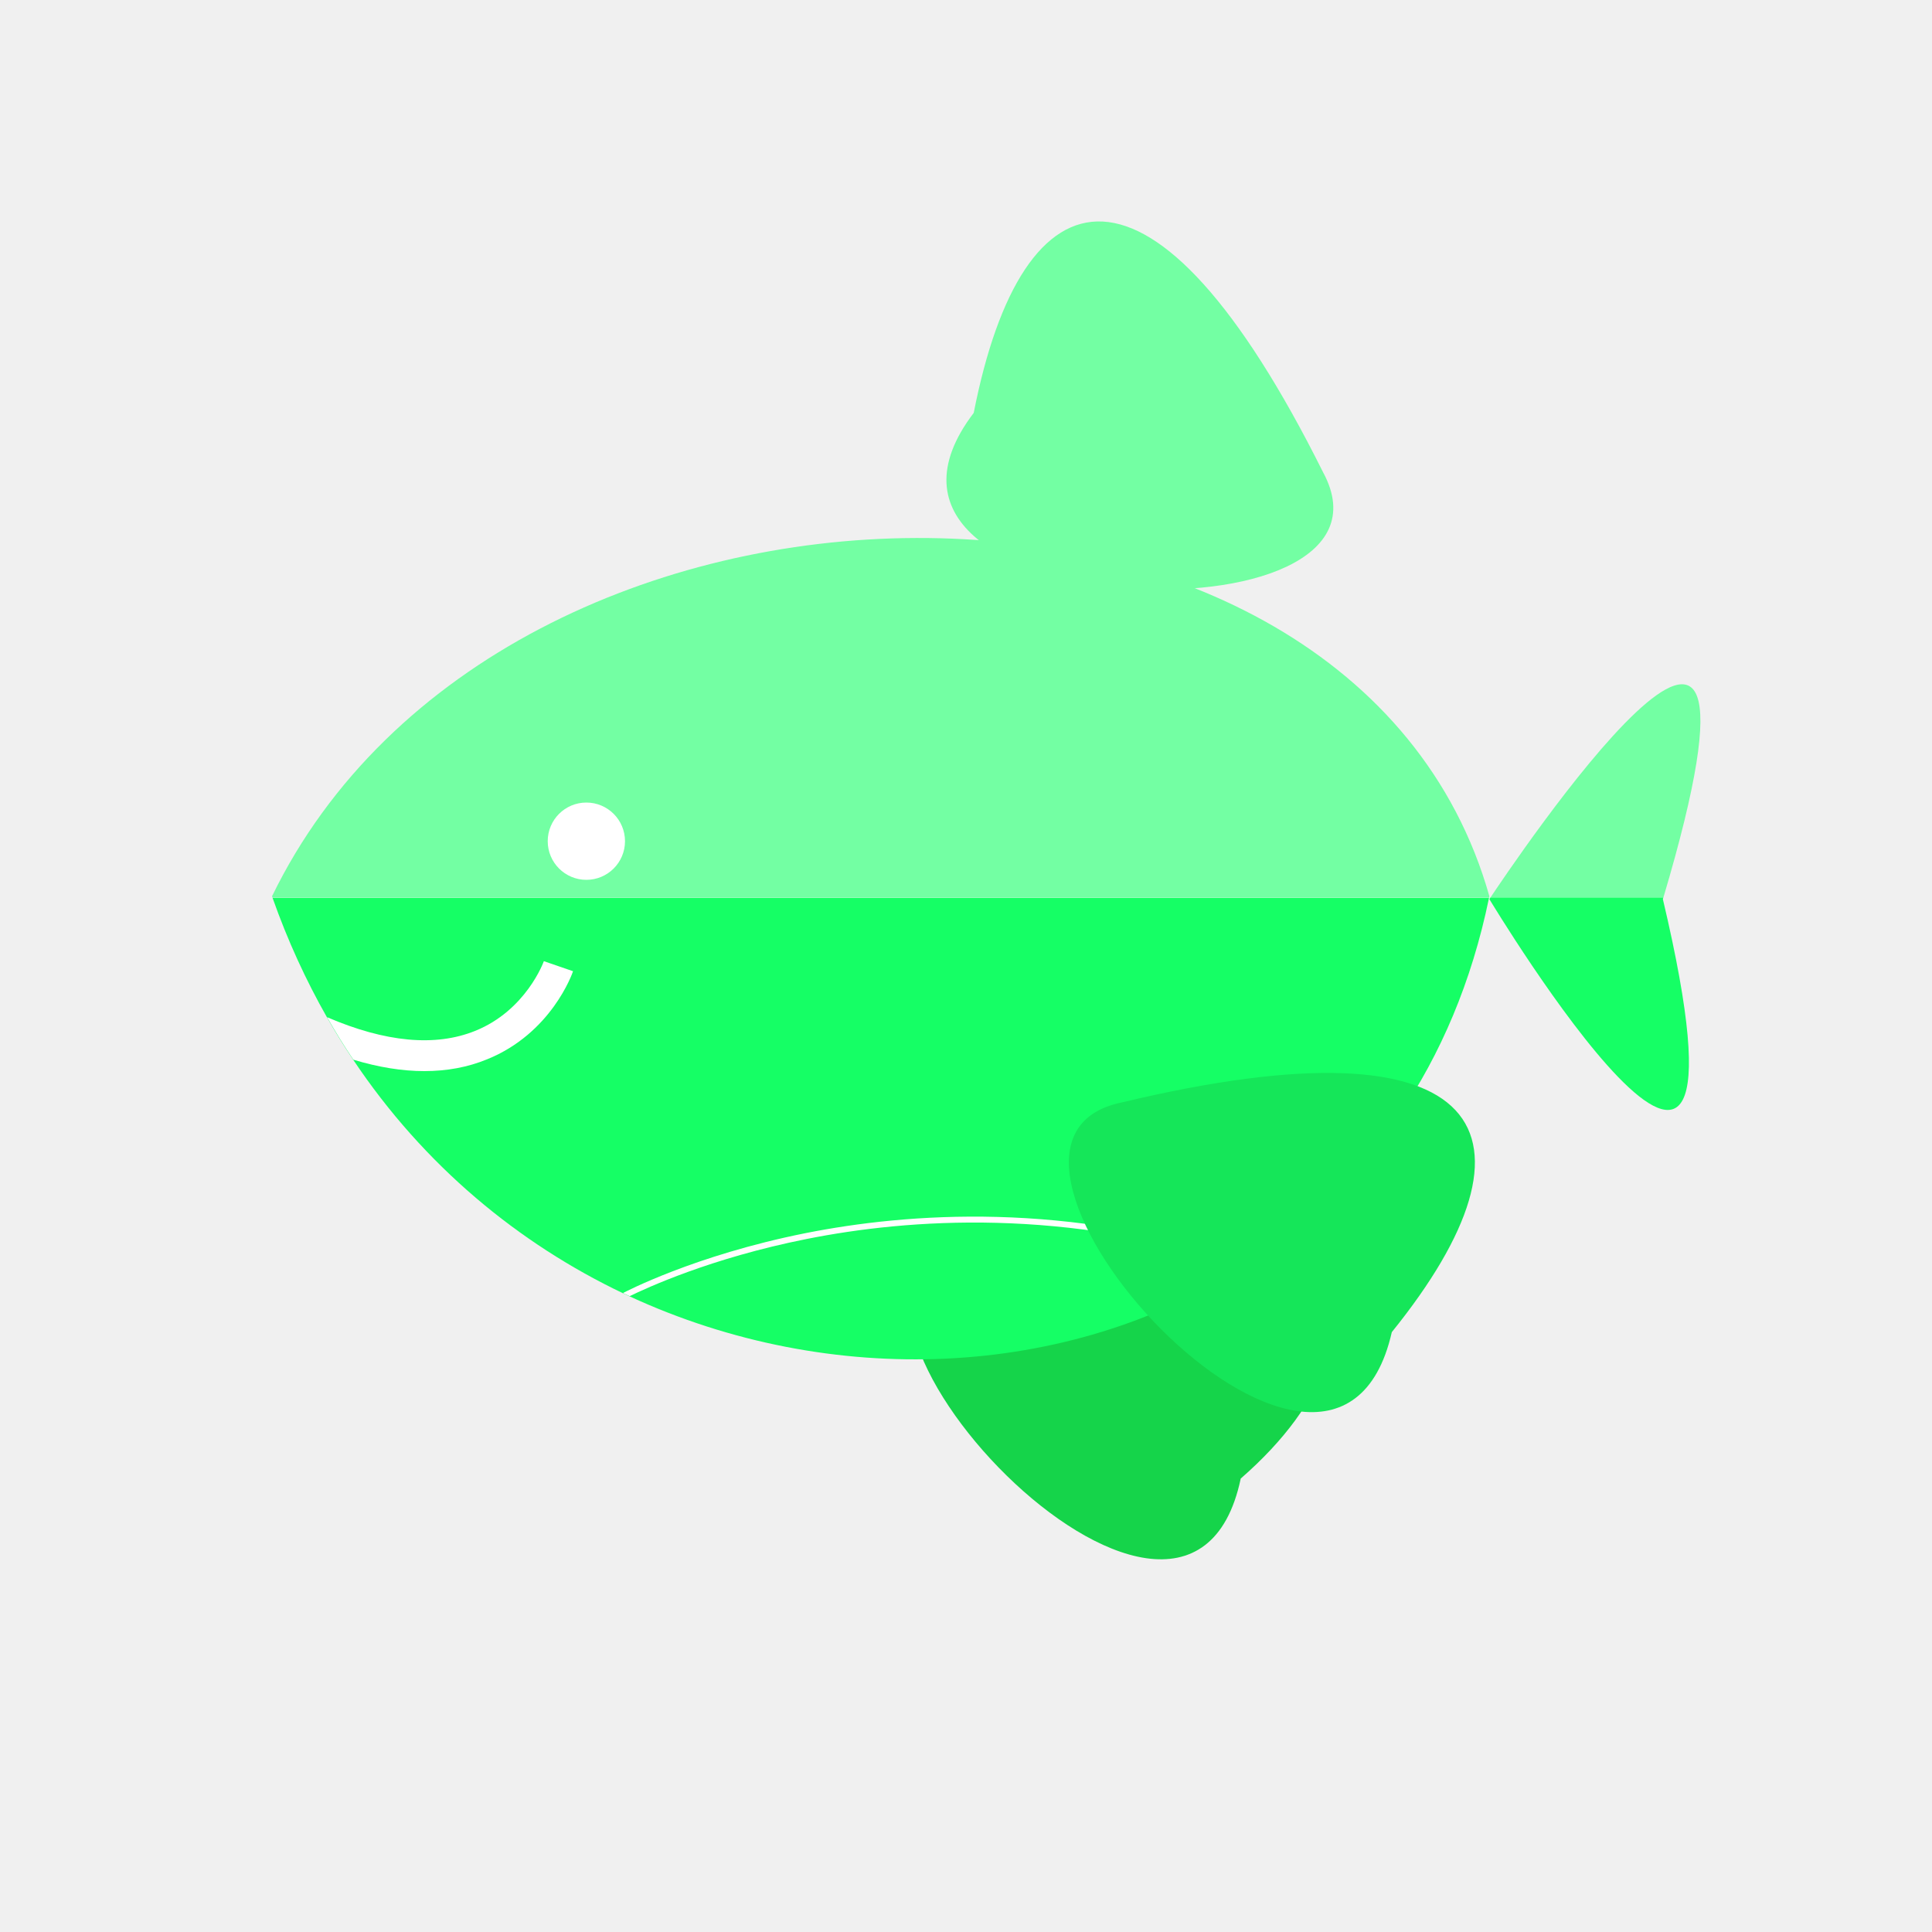
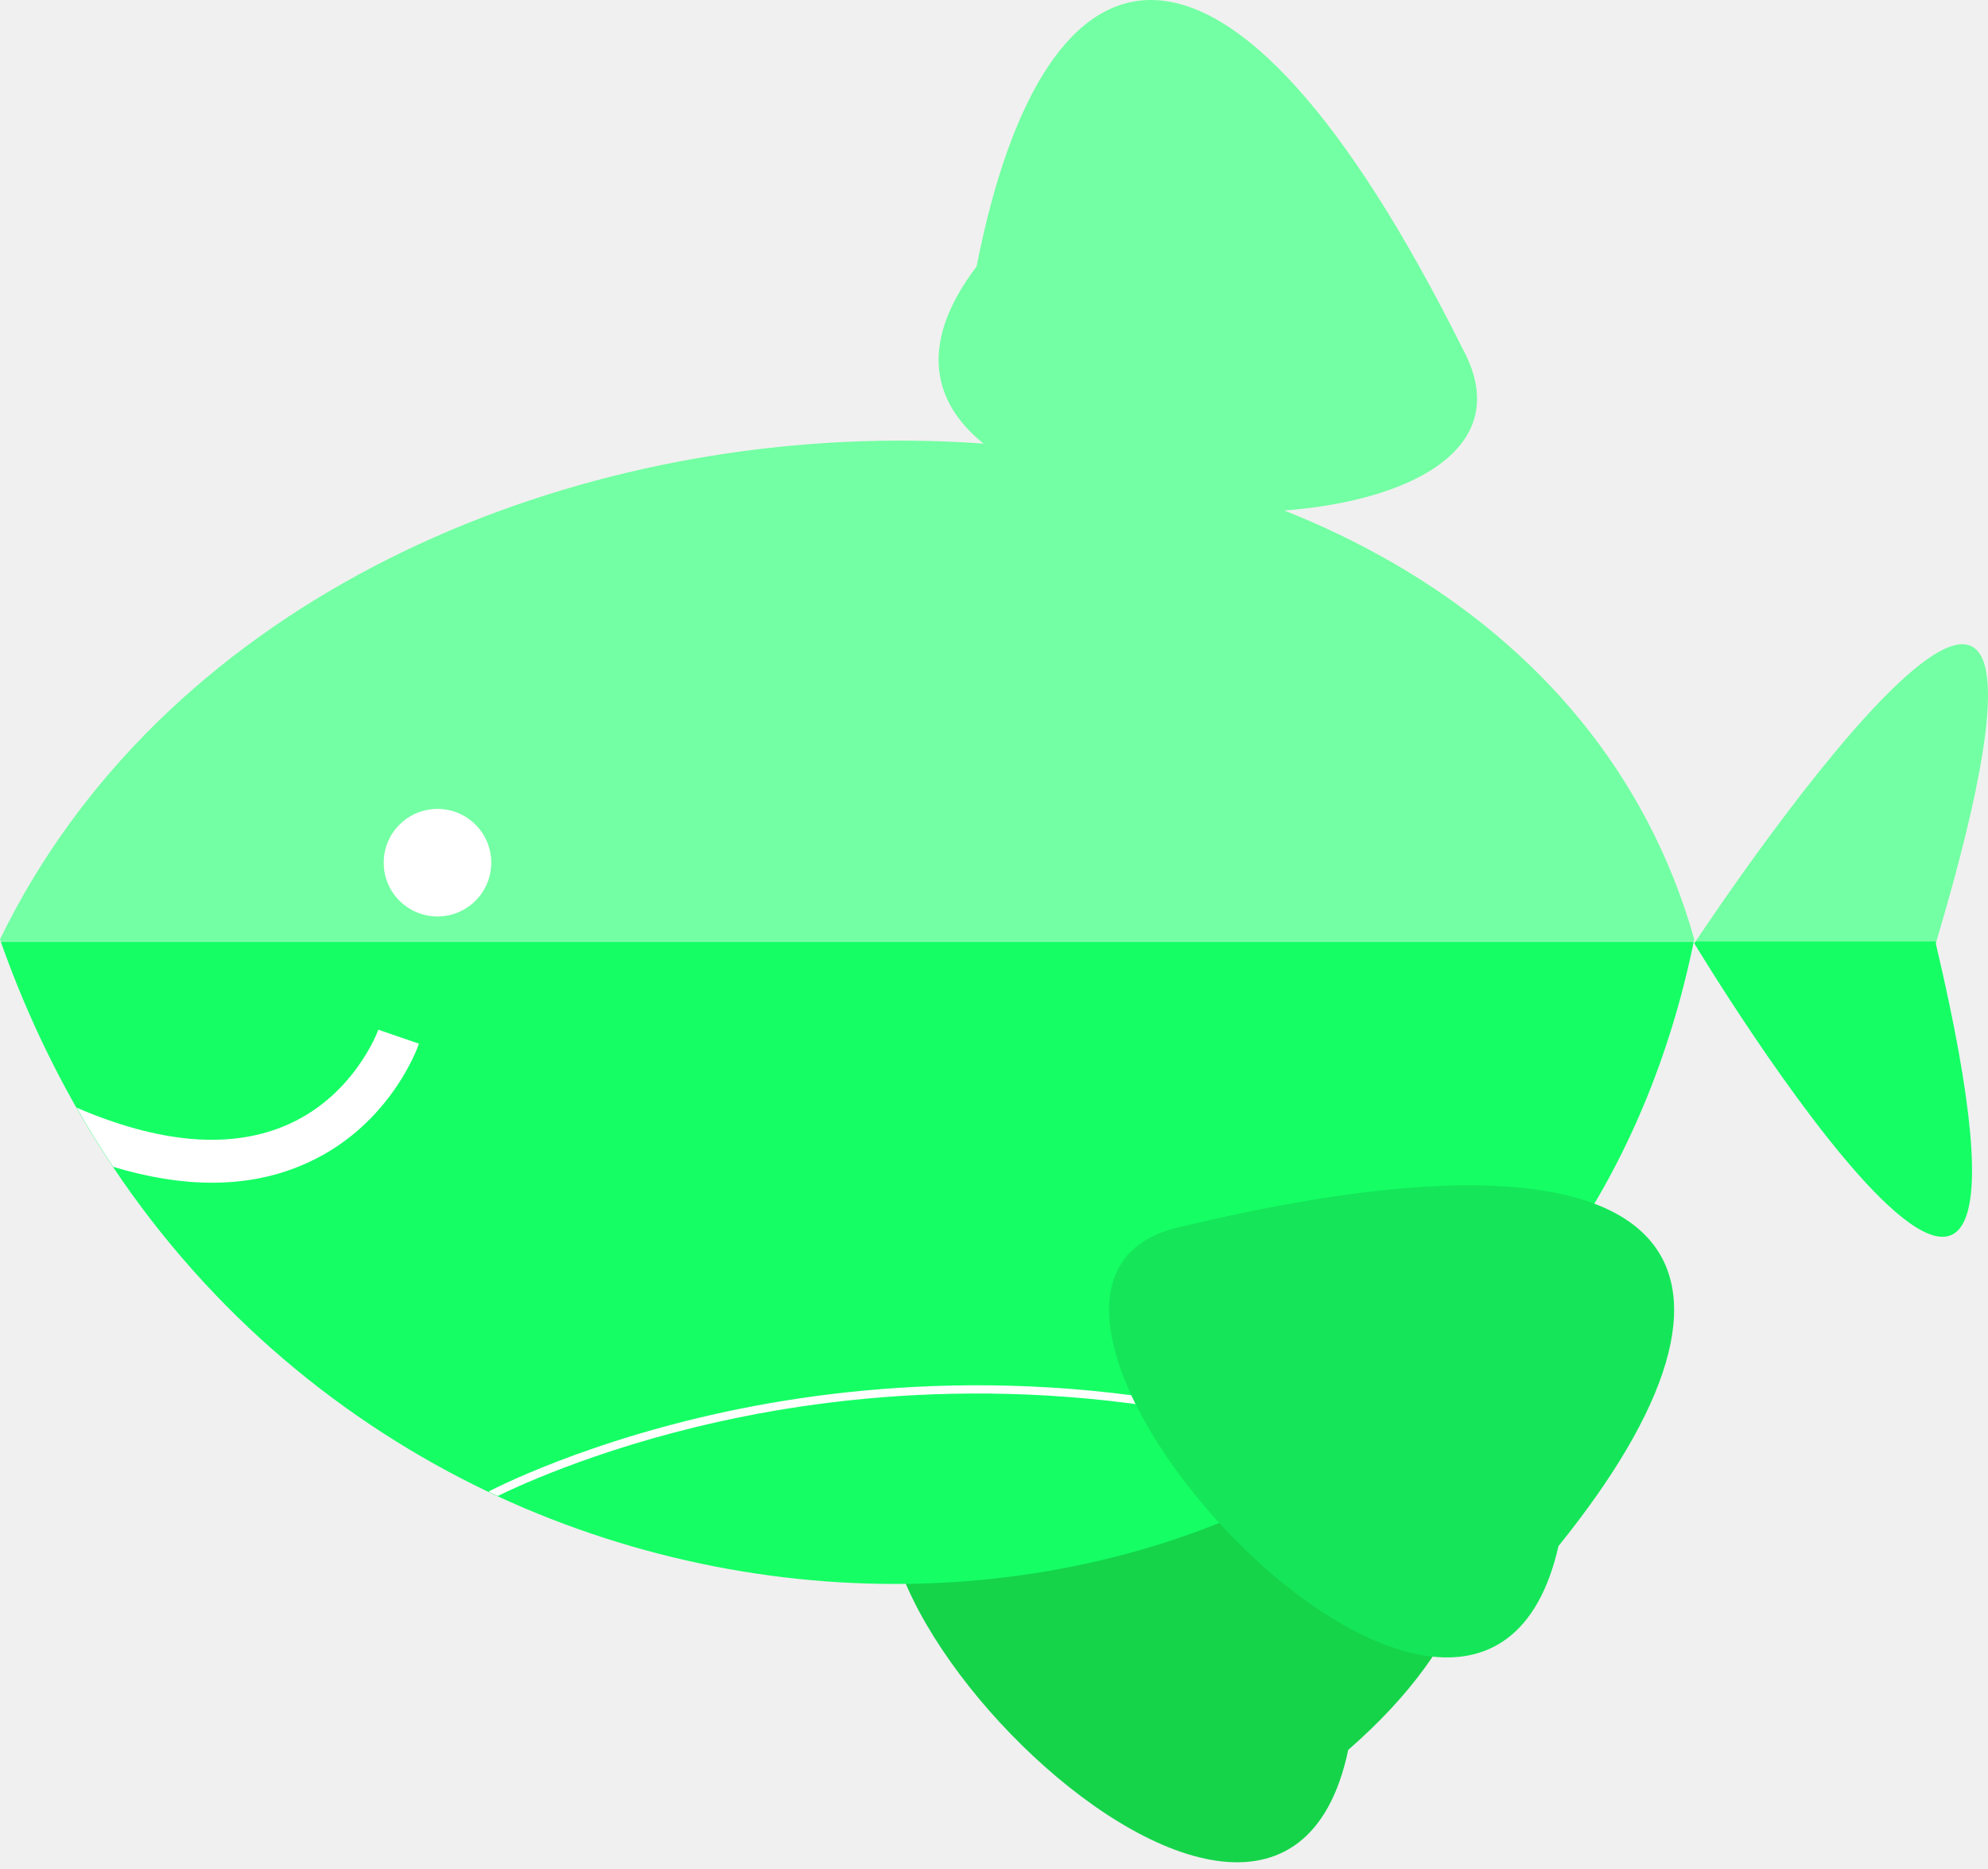
- <svg xmlns="http://www.w3.org/2000/svg" version="1.1" id="Layer_4" x="0px" y="0px" viewBox="0 0 1000 1000" enable-background="new 0 0 1000 1000" xml:space="preserve">
-   <path fill="#15D44A" d="M498.3,645.1c-102.8,20.8,115.4,255.5,143.9,120.2C734,685.2,692.4,598.9,498.3,645.1z" />
-   <g>
-     <path fill="#73FFA3" d="M770.9,463.9c-0.1,0.3-0.1,0.6-0.2,0.8H141.1c-0.1-0.3-0.2-0.6-0.3-0.8   C260.1,218.4,700.5,214.9,770.9,463.9z" />
-     <path fill="#15FF65" d="M770.7,464.8c-17.9,87-64.7,150.2-125.4,189.7c-0.5,0.3-1,0.6-1.5,1C552.5,714,430,719.1,325.9,671   c-1.1-0.5-2.1-1-3.2-1.5c-54.2-25.8-103.2-66.1-139.9-121c-4.8-7.1-9.3-14.4-13.6-22c-10.8-19-20.3-39.6-28.1-61.7H770.7z" />
-     <path fill="#73FFA3" d="M860.9,464.8h-89.6C780.6,450.9,932.8,223,860.9,464.8z" />
-     <path fill="#15FF65" d="M770.9,465.4c0,0,0.2-0.2,0.4-0.7h89.6c-0.1,0.2-0.1,0.4-0.2,0.7C918.7,710.9,770.9,465.4,770.9,465.4z" />
-   </g>
-   <path fill="#73FFA3" d="M684.8,244.4c49.4,91.1-264,78.7-180.8-30.7C529.2,85.2,596.8,67.9,684.8,244.4z" />
-   <path fill="#FFFFFF" d="M645.8,652.9l-0.5,1.6l-0.4,1.3c-0.4-0.1-0.7-0.2-1.1-0.4c-91.8-30.6-173.7-24.6-226.3-14.1  c-49.8,9.9-83.4,25.6-91.6,29.6c-1.1-0.5-2.1-1-3.2-1.5l-0.1-0.2c0.4-0.2,36.6-19.4,94.2-30.9C470,627.7,552.9,621.6,645.8,652.9z" />
-   <path fill="#15E659" d="M580.7,570.6C479.1,591.3,690,823.5,720.4,689.5C802.7,587.6,772.5,524.7,580.7,570.6z" />
-   <path fill="#FFFFFF" d="M296.6,502.7c-0.4,1.3-11.3,32.2-44.5,45.6c-10,4.1-20.8,6.1-32.5,6.1c-11.5,0-23.7-2-36.7-5.9  c-4.8-7.1-9.3-14.4-13.6-22c30.2,13,56,15.4,76.6,7.1c26.4-10.6,35.5-35.8,35.6-36.1L296.6,502.7z" />
-   <circle fill="#FFFFFF" cx="303.5" cy="435.4" r="20" />
+ <svg xmlns="http://www.w3.org/2000/svg" width="200" height="188" viewBox="0 0 200 188" fill="none">
+   <path d="M96.709 143.503C68.9 149.13 127.927 212.62 135.637 176.019C160.47 154.351 149.216 131.005 96.709 143.503Z" fill="#15D44A" />
+   <path d="M170.452 94.486C170.425 94.567 170.425 94.648 170.397 94.702H0.081C0.054 94.621 0.027 94.54 0 94.486C32.273 28.074 151.407 27.127 170.452 94.486Z" fill="#73FFA3" />
+   <path d="M170.397 94.729C165.555 118.264 152.895 135.361 136.475 146.046C136.339 146.127 136.204 146.208 136.069 146.316C111.371 162.142 78.233 163.521 50.072 150.509C49.775 150.374 49.504 150.239 49.207 150.104C34.545 143.124 21.289 132.223 11.361 117.371C10.063 115.451 8.846 113.476 7.683 111.42C4.761 106.28 2.191 100.708 0.081 94.729H170.397Z" fill="#15FF65" />
+   <path d="M194.798 94.729H170.56C173.075 90.969 214.248 29.319 194.798 94.729Z" fill="#73FFA3" />
+   <path d="M170.452 94.891C170.452 94.891 170.506 94.837 170.56 94.702H194.798C194.771 94.756 194.771 94.81 194.744 94.891C210.434 161.303 170.452 94.891 170.452 94.891Z" fill="#15FF65" />
+   <path d="M147.16 35.108C160.524 59.752 75.744 56.397 98.251 26.803C105.068 -7.958 123.355 -12.638 147.16 35.108Z" fill="#73FFA3" />
+   <path d="M136.61 145.613L136.475 146.046L136.367 146.397C136.259 146.37 136.177 146.343 136.069 146.289C111.236 138.012 89.081 139.635 74.852 142.475C61.38 145.153 52.291 149.4 50.072 150.482C49.775 150.347 49.504 150.212 49.207 150.077L49.18 150.022C49.288 149.968 59.081 144.774 74.662 141.663C89.054 138.796 111.479 137.146 136.61 145.613Z" fill="white" />
+   <path d="M118.999 123.35C91.515 128.949 148.567 191.763 156.79 155.514C179.054 127.948 170.884 110.933 118.999 123.35Z" fill="#15E659" />
+   <path d="M42.146 104.982C42.038 105.333 39.089 113.692 30.108 117.317C27.403 118.426 24.481 118.967 21.316 118.967C18.206 118.967 14.905 118.426 11.389 117.371C10.09 115.451 8.873 113.476 7.709 111.42C15.879 114.937 22.858 115.586 28.431 113.341C35.572 110.473 38.034 103.656 38.061 103.575L42.146 104.982Z" fill="white" />
+   <path d="M44.013 92.186C47.001 92.186 49.423 89.764 49.423 86.776C49.423 83.788 47.001 81.366 44.013 81.366C41.025 81.366 38.602 83.788 38.602 86.776C38.602 89.764 41.025 92.186 44.013 92.186Z" fill="white" />
</svg>
